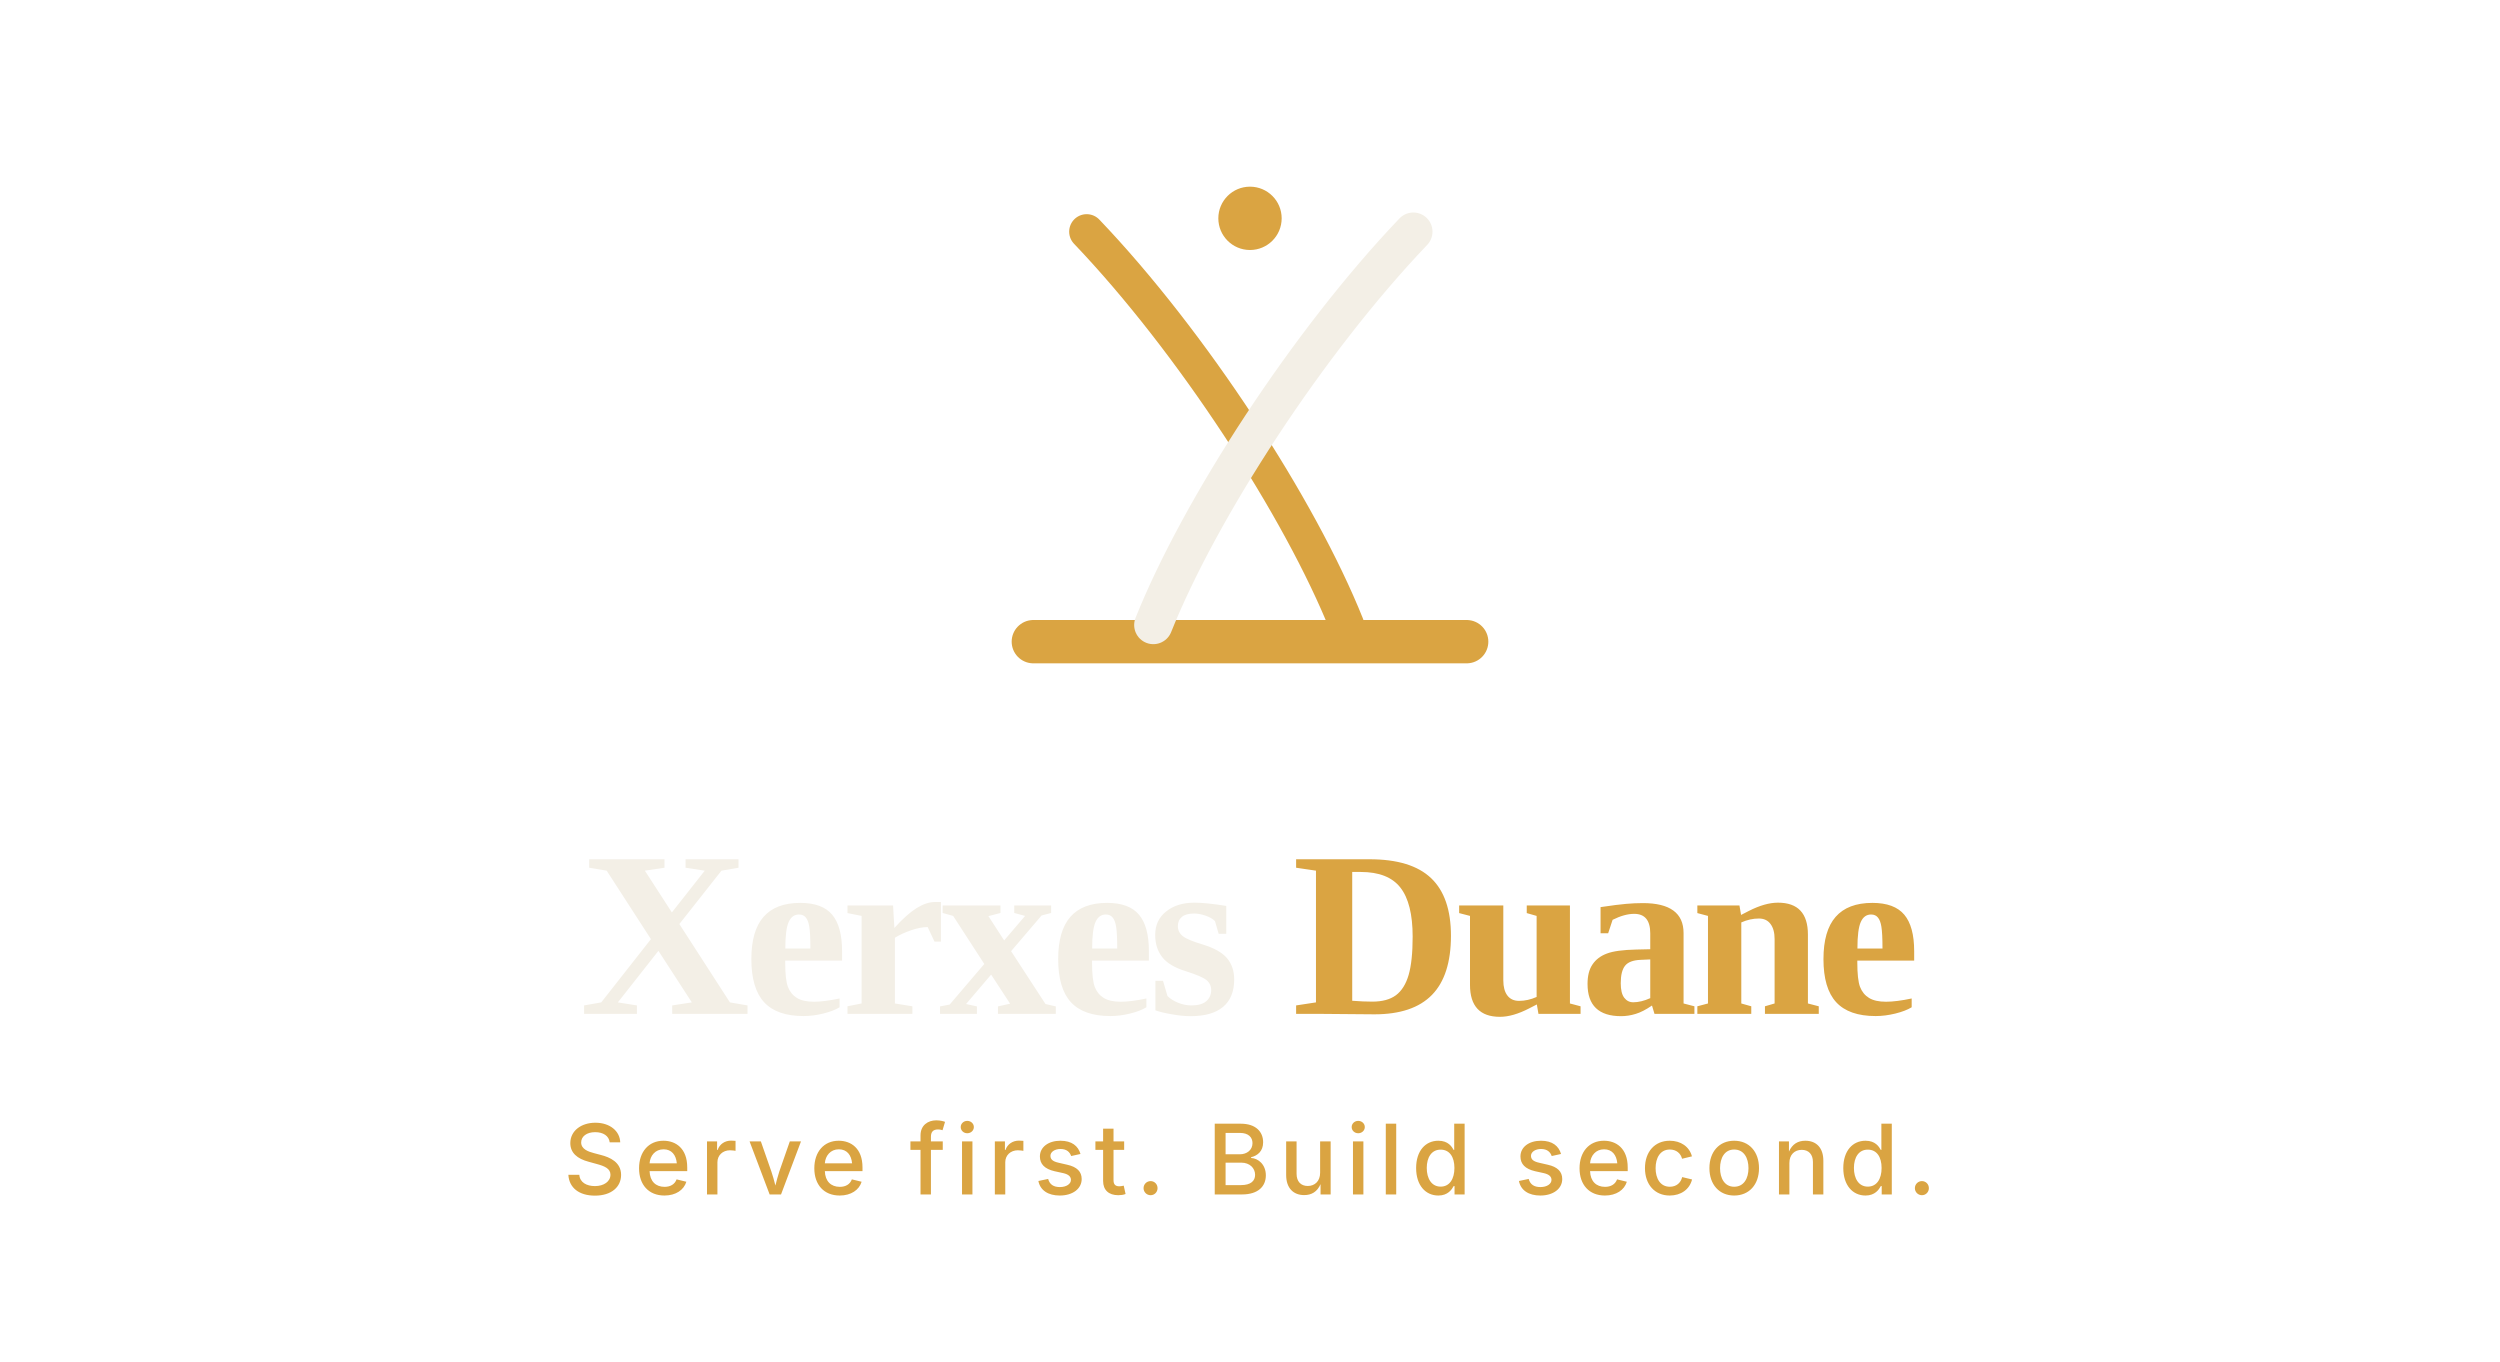
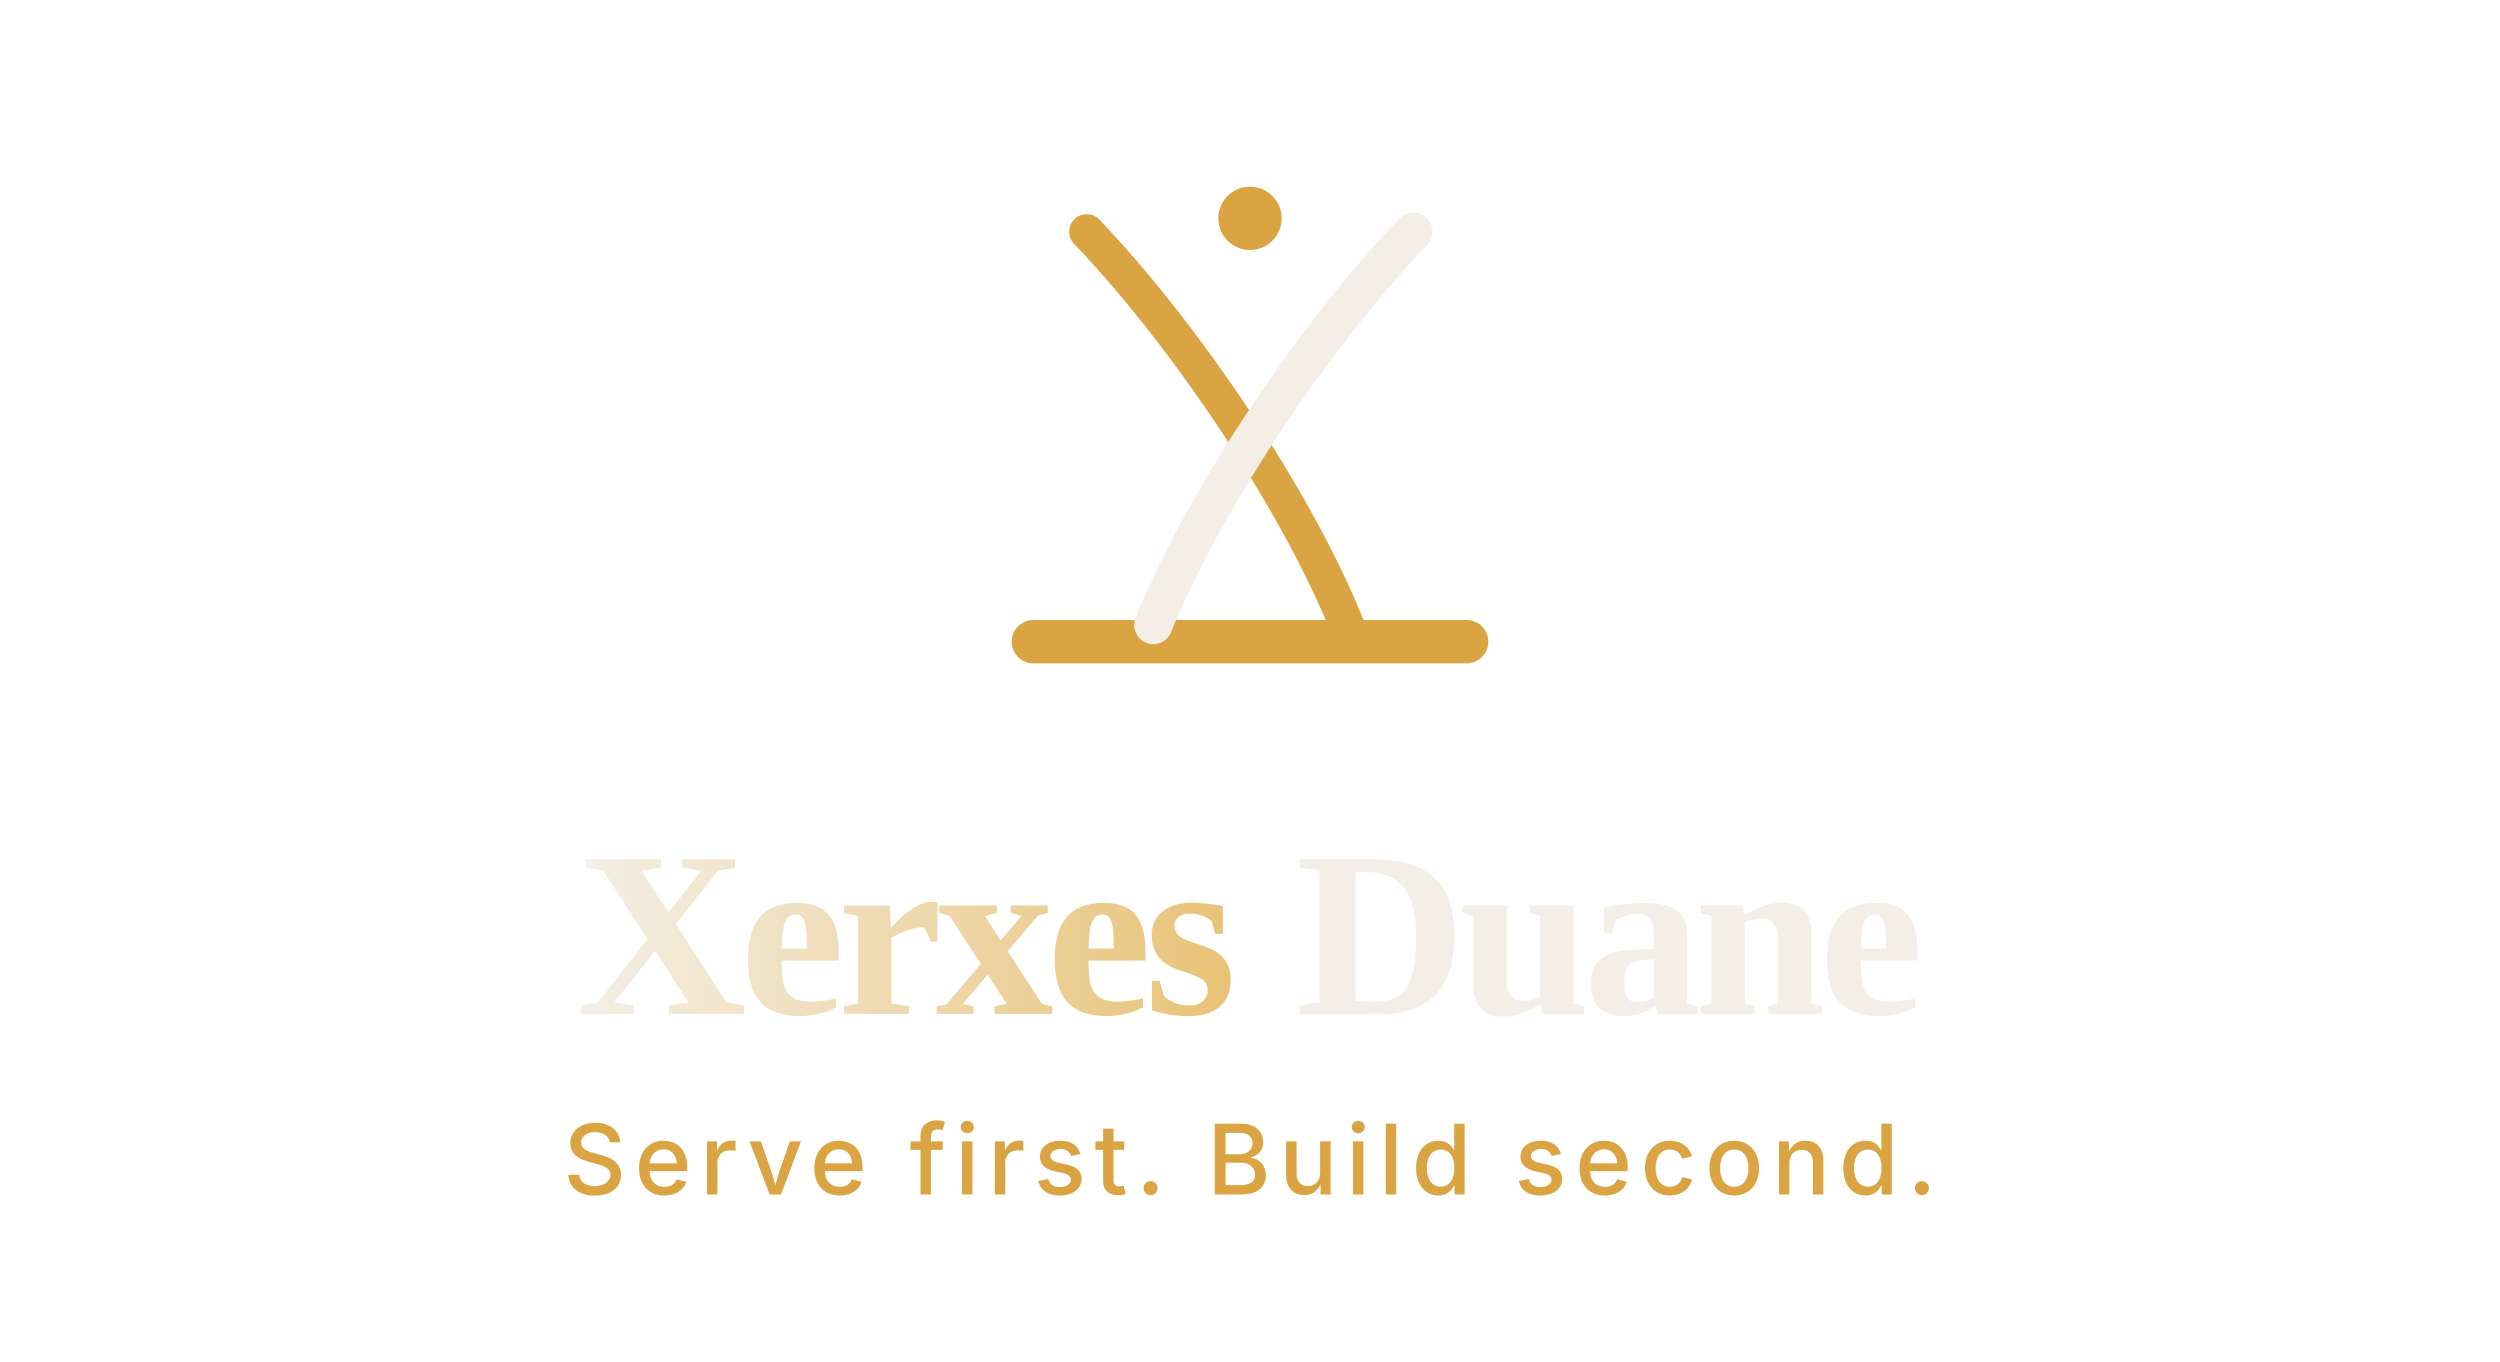
<svg xmlns="http://www.w3.org/2000/svg" width="360" height="196" viewBox="0 0 360 196" fill="none">
+   <defs>
+     <linearGradient id="xgold" x1="0" y1="0" x2="1" y2="0">
+       <stop offset="0" stop-color="#F4EFE6" />
+       <stop offset="0.5" stop-color="#E8C173" />
+       <stop offset="1" stop-color="#DAA442" />
+     </linearGradient>
+   </defs>
  <g transform="translate(136.8,18) scale(2.4)" stroke-linecap="round" stroke-linejoin="round">
    <path d="M5 31 H31" stroke="#DAA442" stroke-width="2.6" />
    <path d="M23.8 30 C21 23, 14.5 13, 8.2 6.4" stroke="#DAA442" stroke-width="2.1" />
    <path d="M12.2 30 C15 23, 21.5 13, 27.8 6.4" stroke="#F3EFE6" stroke-width="2.3" />
    <circle cx="18" cy="5.6" r="1.9" fill="#DAA442" />
  </g>
-   <text x="180" y="146" text-anchor="middle" font-family="Fraunces, Georgia, 'Times New Roman', serif" font-size="34" font-weight="600" letter-spacing="-1" fill="#F3EFE6">Xerxes <tspan fill="#DAA442">Duane</tspan>
+   <text x="180" y="146" text-anchor="middle" font-family="Fraunces, Georgia, 'Times New Roman', serif" font-size="34" font-weight="600" letter-spacing="-1">
+     <tspan fill="url(#xgold)">Xerxes</tspan>
+     <tspan fill="#F3EFE6">Duane</tspan>
  </text>
  <text x="180" y="172" text-anchor="middle" font-family="Inter, Helvetica, Arial, sans-serif" font-size="14" font-weight="500" letter-spacing="1.2" fill="#DAA442">Serve first. Build second.</text>
</svg>
